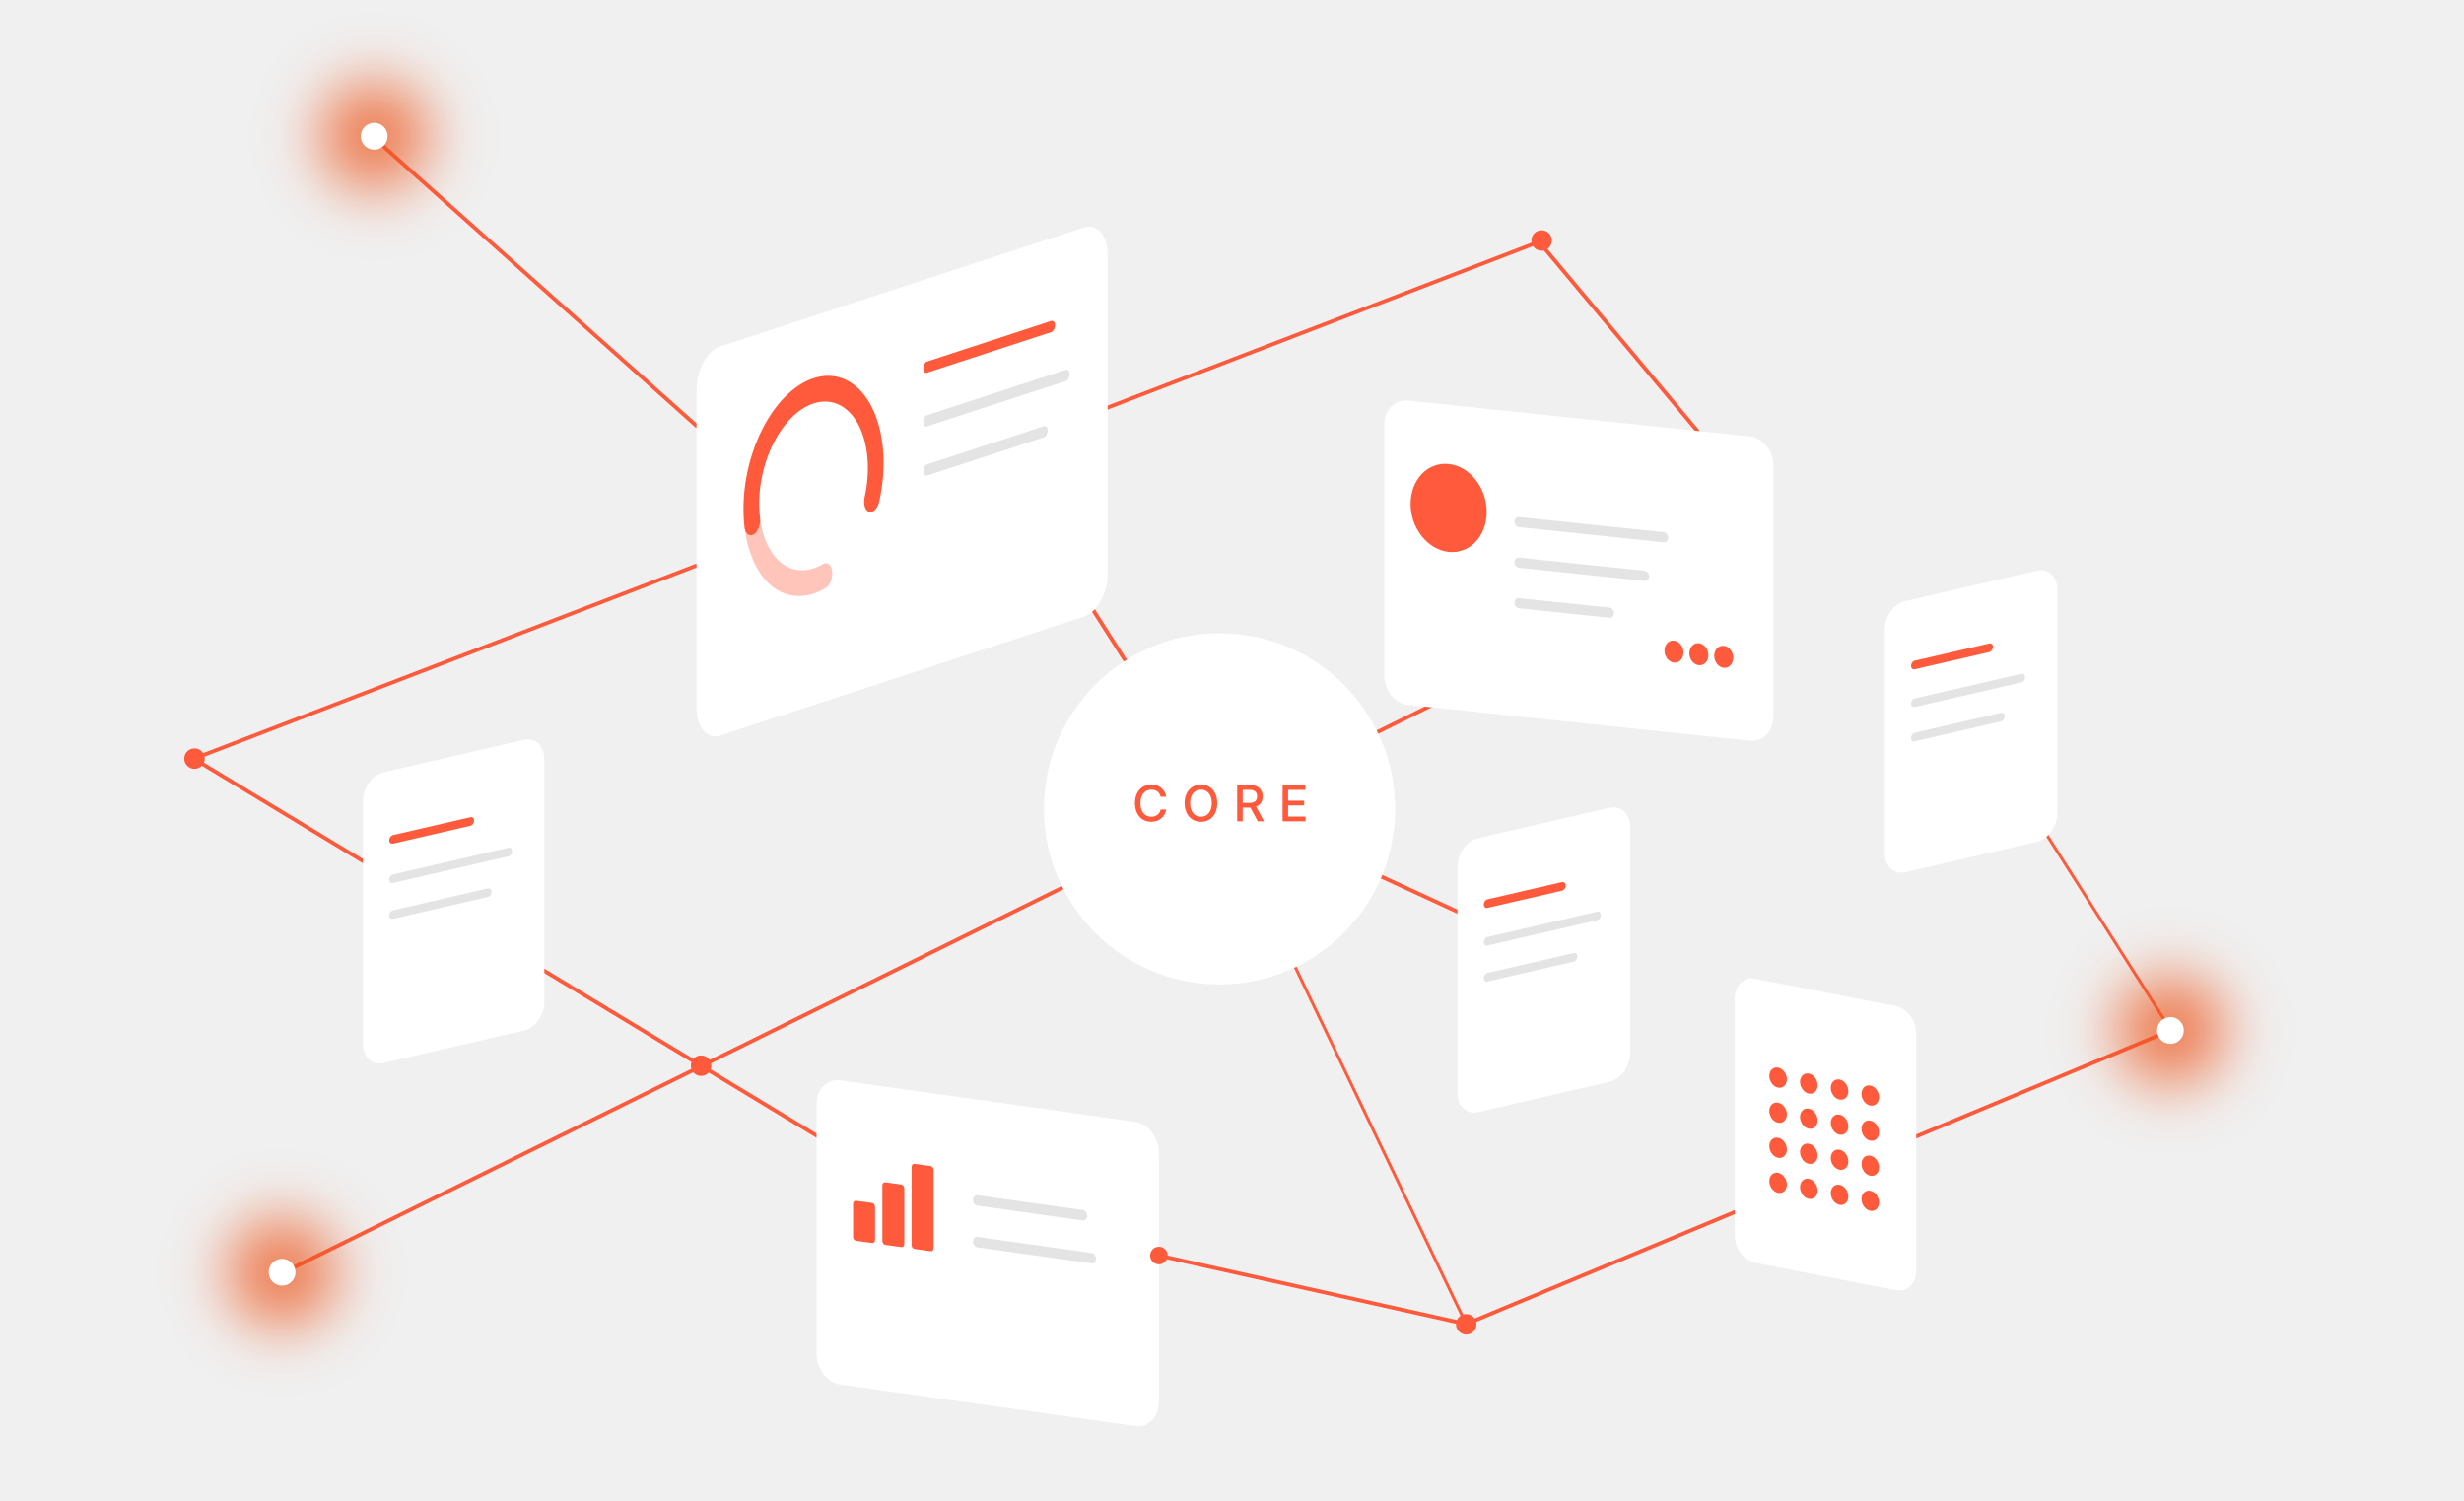
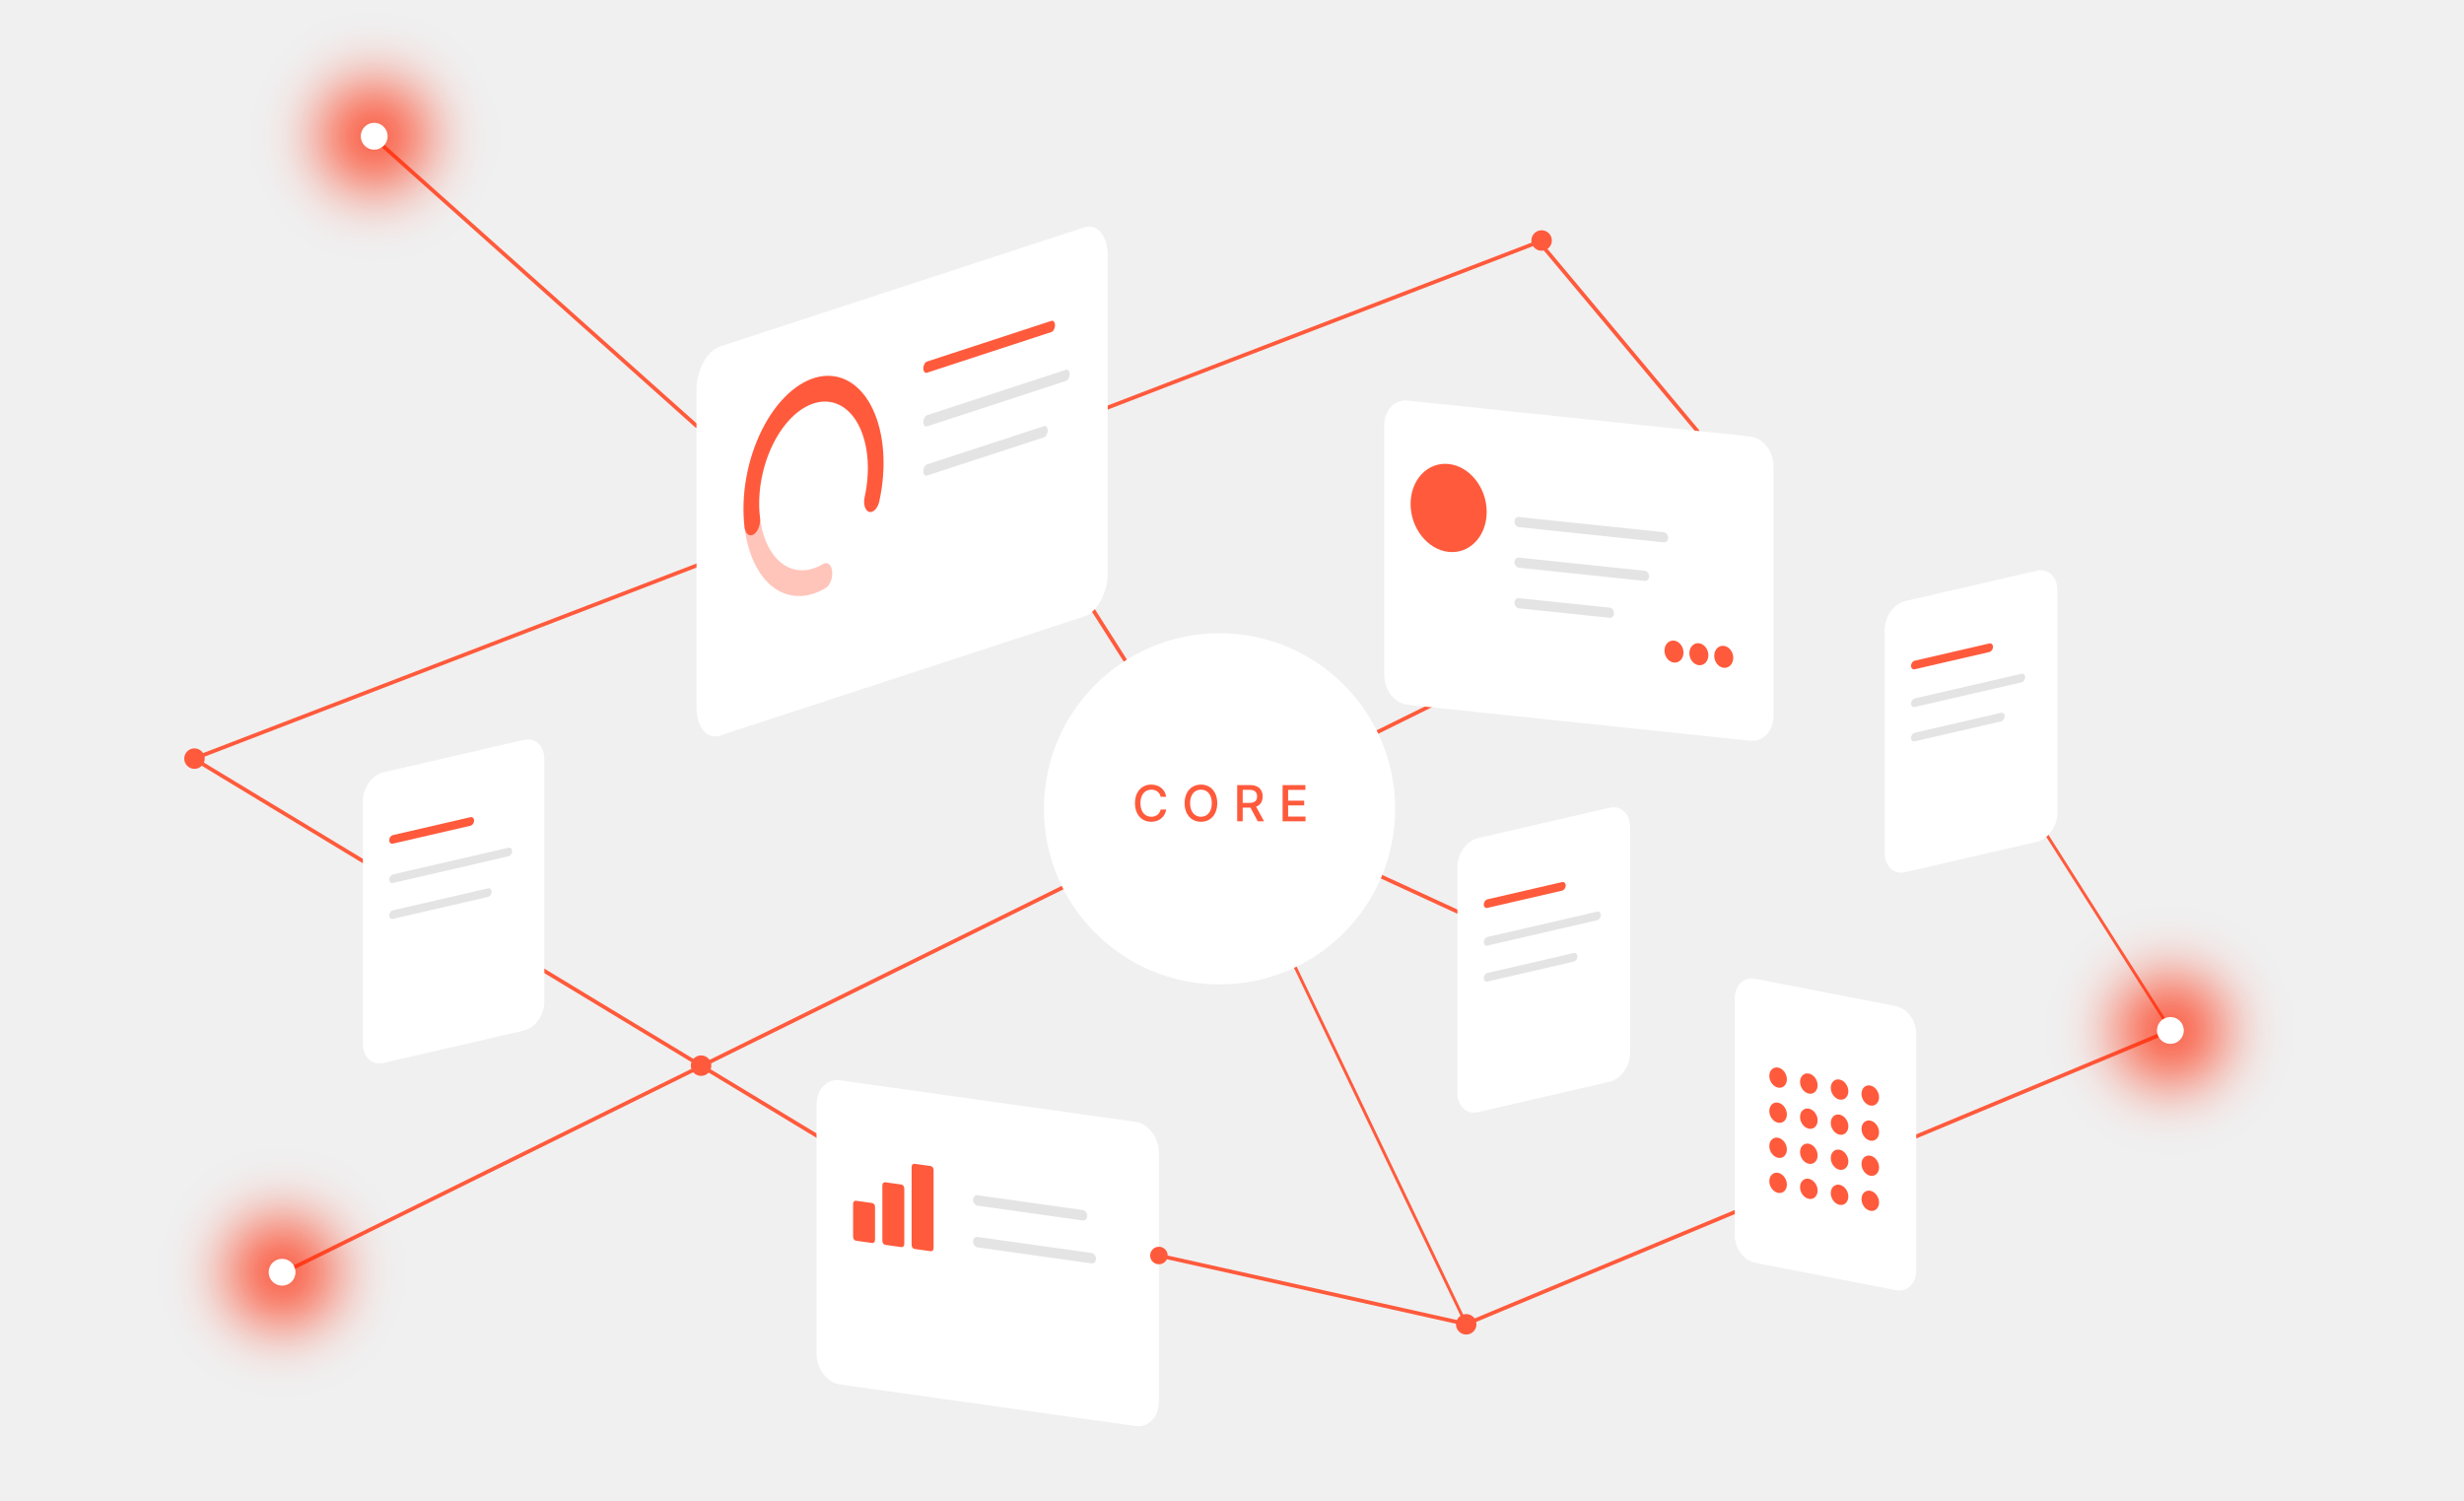
<svg xmlns="http://www.w3.org/2000/svg" class="dg" viewBox="0 0 642 391" fill="none" aria-hidden="true">
  <g class="dg-solid" transform="translate(50.500 35.500) scale(1 1)">
    <g id="Connectors Solid">
      <path class="dg-line" id="s n1-donut" d="M47 0.5L130.98 75.471" stroke="#FF5A3C" stroke-linecap="round" />
      <path class="dg-line" id="s donut-core" d="M216.382 95.296L242.536 136.358" stroke="#FF5A3C" stroke-linecap="round" />
      <path class="dg-line" id="s n2-avatar" d="M350.5 27.5L391.761 76.805" stroke="#FF5A3C" stroke-linecap="round" />
      <path class="dg-line" id="s doc right-n6" d="M464 152.5L515.5 233.5" stroke="#FF5A3C" stroke-width="0.763" stroke-linecap="round" />
      <path class="dg-line" id="s core-doc mid" d="M309.219 192.822L353 213" stroke="#FF5A3C" stroke-linecap="round" />
      <path class="dg-line" id="s core-n9" d="M286.877 216.27L331.5 309.5" stroke="#FF5A3C" stroke-width="0.763" stroke-linecap="round" />
      <path class="dg-line" id="s n9-grid" d="M331.5 309.5L515 233" stroke="#FF5A3C" stroke-linecap="round" />
      <path class="dg-line" id="s n5-doc left" d="M209.5 289L0.5 162.5" stroke="#FF5A3C" stroke-linecap="round" />
    </g>
  </g>
  <g class="dg-dashed" transform="translate(50.500 62.500) scale(1 1)">
    <g id="Connectors Dashed">
      <path class="dg-line dg-line--dash" id="dash n2-n4" d="M350.5 0.5L0.5 135" stroke="#FF5A3C" stroke-linecap="round" />
      <path class="dg-line dg-line--dash" id="dash n7-n5" d="M23.5 269L361.5 102" stroke="#FF5A3C" stroke-linecap="round" />
      <path class="dg-line dg-line--dash" id="dash bar card-n9" d="M251.458 264.645L331.5 282.5" stroke="#FF5A3C" stroke-linecap="round" />
    </g>
  </g>
  <g class="dg-card" transform="translate(181.480 92.289) skewY(-18.11) scale(0.95047 1.52808)">
    <g id="Card Donut">
      <path id="Vector" d="M106.299 0L6.418 0C2.874 0 0 2.731 0 6.1V60.239C0 63.608 2.874 66.339 6.418 66.339H106.299C109.843 66.339 112.717 63.608 112.717 60.239V6.1C112.717 2.731 109.843 0 106.299 0Z" fill="white" />
      <path id="donut tail" opacity="0.35" d="M35.059 44.952C32.851 45.325 30.588 45.28 28.399 44.821C26.21 44.361 24.137 43.496 22.3 42.274C20.463 41.052 18.898 39.498 17.694 37.7C16.49 35.903 15.671 33.897 15.283 31.798" stroke="#FF5A3C" stroke-width="4.302" stroke-linecap="round" />
      <path id="donut arc" d="M15.284 31.797C14.828 29.35 14.971 26.836 15.701 24.45C16.432 22.064 17.73 19.869 19.495 18.036C21.26 16.202 23.445 14.78 25.882 13.877C28.318 12.975 30.94 12.618 33.545 12.833C36.15 13.048 38.668 13.829 40.904 15.117C43.141 16.404 45.035 18.164 46.442 20.259C47.848 22.354 48.729 24.728 49.016 27.198C49.303 29.669 48.988 32.168 48.096 34.504" stroke="#FF5A3C" stroke-width="4.302" stroke-linecap="round" />
      <path id="Vector_2" d="M97.273 14.107H63.178C62.624 14.107 62.175 14.534 62.175 15.06C62.175 15.586 62.624 16.013 63.178 16.013H97.273C97.827 16.013 98.276 15.586 98.276 15.06C98.276 14.534 97.827 14.107 97.273 14.107Z" fill="#FF5A3C" />
      <path id="Vector_3" d="M101.285 23.257L63.178 23.257C62.624 23.257 62.175 23.684 62.175 24.21C62.175 24.737 62.624 25.163 63.178 25.163L101.285 25.163C101.839 25.163 102.288 24.737 102.288 24.21C102.288 23.684 101.839 23.257 101.285 23.257Z" fill="#E4E4E4" />
      <path id="Vector_4" d="M95.268 31.646H63.178C62.624 31.646 62.175 32.073 62.175 32.599C62.175 33.125 62.624 33.552 63.178 33.552H95.268C95.822 33.552 96.271 33.125 96.271 32.599C96.271 32.073 95.822 31.646 95.268 31.646Z" fill="#E4E4E4" />
    </g>
  </g>
  <g class="dg-card" transform="translate(360.671 103.728) skewY(5.99) scale(0.99453 1.15516)">
    <g id="Card Avatar">
      <path id="Vector" d="M95.839 0L6.134 0C2.746 0 2.11376e-06 2.731 2.11376e-06 6.1V62.527C2.11376e-06 65.896 2.746 68.627 6.134 68.627H95.839C99.226 68.627 101.973 65.896 101.973 62.527V6.1C101.973 2.731 99.226 0 95.839 0Z" fill="white" />
      <path id="Vector_2" d="M16.868 33.17C22.373 33.17 26.835 28.732 26.835 23.258C26.835 17.783 22.373 13.345 16.868 13.345C11.364 13.345 6.901 17.783 6.901 23.258C6.901 28.732 11.364 33.17 16.868 33.17Z" fill="#FF5A3C" />
      <path id="Vector_3" d="M73.221 23.638H35.269C34.634 23.638 34.119 24.15 34.119 24.782C34.119 25.414 34.634 25.926 35.269 25.926H73.221C73.857 25.926 74.371 25.414 74.371 24.782C74.371 24.15 73.857 23.638 73.221 23.638Z" fill="#E4E4E4" />
      <path id="Vector_4" d="M68.238 32.788H35.269C34.634 32.788 34.119 33.301 34.119 33.932C34.119 34.564 34.634 35.076 35.269 35.076H68.238C68.873 35.076 69.388 34.564 69.388 33.932C69.388 33.301 68.873 32.788 68.238 32.788Z" fill="#E4E4E4" />
      <path id="Vector_5" d="M59.037 41.938H35.269C34.634 41.938 34.119 42.45 34.119 43.082C34.119 43.714 34.634 44.226 35.269 44.226H59.037C59.672 44.226 60.187 43.714 60.187 43.082C60.187 42.45 59.672 41.938 59.037 41.938Z" fill="#E4E4E4" />
      <path id="Vector_6" d="M75.905 52.805C77.281 52.805 78.396 51.696 78.396 50.327C78.396 48.958 77.281 47.849 75.905 47.849C74.528 47.849 73.413 48.958 73.413 50.327C73.413 51.696 74.528 52.805 75.905 52.805Z" fill="#FF5A3C" />
      <path id="Vector_7" d="M82.422 52.805C83.798 52.805 84.914 51.695 84.914 50.327C84.914 48.958 83.798 47.849 82.422 47.849C81.046 47.849 79.93 48.958 79.93 50.327C79.93 51.695 81.046 52.805 82.422 52.805Z" fill="#FF5A3C" />
      <path id="Vector_8" d="M88.939 52.805C90.315 52.805 91.431 51.696 91.431 50.327C91.431 48.958 90.315 47.849 88.939 47.849C87.563 47.849 86.447 48.958 86.447 50.327C86.447 51.696 87.563 52.805 88.939 52.805Z" fill="#FF5A3C" />
    </g>
  </g>
  <g class="dg-card" transform="translate(491.062 157.866) skewY(-13.01) scale(0.97435 1.17251)">
    <g id="Card Doc Right">
      <path id="Vector" d="M40.695 0H5.478C2.453 0 0 2.39 0 5.338V54.901C0 57.849 2.453 60.239 5.478 60.239H40.695C43.721 60.239 46.173 57.849 46.173 54.901V5.338C46.173 2.39 43.721 0 40.695 0Z" fill="white" />
      <path id="Vector_2" d="M27.978 13.726H8.022C7.481 13.726 7.044 14.153 7.044 14.679C7.044 15.206 7.481 15.632 8.022 15.632H27.978C28.518 15.632 28.956 15.206 28.956 14.679C28.956 14.153 28.518 13.726 27.978 13.726Z" fill="#FF5A3C" />
      <path id="Vector_3" d="M36.587 22.114H8.022C7.482 22.114 7.044 22.54 7.044 23.067C7.044 23.593 7.482 24.02 8.022 24.02H36.587C37.127 24.02 37.565 23.593 37.565 23.067C37.565 22.54 37.127 22.114 36.587 22.114Z" fill="#E4E4E4" />
      <path id="Vector_4" d="M31.108 29.74H8.022C7.481 29.74 7.044 30.166 7.044 30.693C7.044 31.219 7.481 31.646 8.022 31.646H31.108C31.649 31.646 32.087 31.219 32.087 30.693C32.087 30.166 31.649 29.74 31.108 29.74Z" fill="#E4E4E4" />
    </g>
  </g>
  <g class="dg-card" transform="translate(94.552 202.474) skewY(-13.01) scale(0.97434 1.1685)">
    <g id="Card Doc Left">
      <path id="Vector" d="M43.043 0H5.478C2.453 0 0 2.39 0 5.338V59.477C0 62.424 2.453 64.814 5.478 64.814H43.043C46.069 64.814 48.521 62.424 48.521 59.477V5.338C48.521 2.39 46.069 0 43.043 0Z" fill="white" />
      <path id="Vector_2" d="M28.761 14.489H8.022C7.482 14.489 7.044 14.915 7.044 15.442C7.044 15.968 7.482 16.395 8.022 16.395H28.761C29.301 16.395 29.739 15.968 29.739 15.442C29.739 14.915 29.301 14.489 28.761 14.489Z" fill="#FF5A3C" />
      <path id="Vector_3" d="M38.935 23.258H8.022C7.482 23.258 7.044 23.685 7.044 24.211C7.044 24.738 7.482 25.165 8.022 25.165H38.935C39.475 25.165 39.913 24.738 39.913 24.211C39.913 23.685 39.475 23.258 38.935 23.258Z" fill="#E4E4E4" />
      <path id="Vector_4" d="M33.457 31.264H8.022C7.482 31.264 7.044 31.691 7.044 32.217C7.044 32.744 7.482 33.17 8.022 33.17H33.457C33.997 33.17 34.435 32.744 34.435 32.217C34.435 31.691 33.997 31.264 33.457 31.264Z" fill="#E4E4E4" />
    </g>
  </g>
  <g class="dg-card" transform="translate(379.734 219.629) skewY(-13.01) scale(0.97435 1.17036)">
    <g id="Card Doc Mid">
      <path id="Vector" d="M40.695 7.88879e-05H5.478C2.453 7.88879e-05 6.59394e-05 2.39 6.59394e-05 5.338V55.664C6.59394e-05 58.612 2.453 61.002 5.478 61.002H40.695C43.721 61.002 46.173 58.612 46.173 55.664V5.338C46.173 2.39 43.721 7.88879e-05 40.695 7.88879e-05Z" fill="white" />
      <path id="Vector_2" d="M27.979 14.107H8.022C7.482 14.107 7.044 14.534 7.044 15.06C7.044 15.586 7.482 16.013 8.022 16.013H27.979C28.519 16.013 28.957 15.586 28.957 15.06C28.957 14.534 28.519 14.107 27.979 14.107Z" fill="#FF5A3C" />
      <path id="Vector_3" d="M37.37 22.495H8.022C7.482 22.495 7.044 22.922 7.044 23.448C7.044 23.974 7.482 24.401 8.022 24.401H37.37C37.91 24.401 38.348 23.974 38.348 23.448C38.348 22.922 37.91 22.495 37.37 22.495Z" fill="#E4E4E4" />
      <path id="Vector_4" d="M31.109 30.501H8.022C7.482 30.501 7.044 30.927 7.044 31.454C7.044 31.98 7.482 32.407 8.022 32.407H31.109C31.649 32.407 32.087 31.98 32.087 31.454C32.087 30.927 31.649 30.501 31.109 30.501Z" fill="#E4E4E4" />
    </g>
  </g>
  <g class="dg-card" transform="translate(212.743 280.631) skewY(8.0) scale(0.99027 1.18787)">
    <g id="Card Bar Chart">
      <path id="Vector" d="M83.931 4.79046e-05L6.16 4.79046e-05C2.758 4.79046e-05 0 2.731 0 6.1V60.62C0 63.989 2.758 66.721 6.16 66.721H83.931C87.333 66.721 90.091 63.989 90.091 60.62V6.1C90.091 2.731 87.333 4.79046e-05 83.931 4.79046e-05Z" fill="white" />
      <path id="Vector_2" d="M14.63 25.924H10.395C9.97 25.924 9.625 26.266 9.625 26.687V33.931C9.625 34.352 9.97 34.694 10.395 34.694H14.63C15.055 34.694 15.4 34.352 15.4 33.931V26.687C15.4 26.266 15.055 25.924 14.63 25.924Z" fill="#FF5A3C" />
      <path id="Vector_3" d="M22.33 20.969H18.095C17.669 20.969 17.325 21.311 17.325 21.732V33.932C17.325 34.353 17.669 34.695 18.095 34.695H22.33C22.755 34.695 23.1 34.353 23.1 33.932V21.732C23.1 21.311 22.755 20.969 22.33 20.969Z" fill="#FF5A3C" />
      <path id="Vector_4" d="M30.03 16.012H25.795C25.37 16.012 25.025 16.354 25.025 16.775V33.931C25.025 34.353 25.37 34.694 25.795 34.694H30.03C30.456 34.694 30.8 34.353 30.8 33.931V16.775C30.8 16.354 30.456 16.012 30.03 16.012Z" fill="#FF5A3C" />
      <path id="Vector_5" d="M70.071 20.969H42.35C41.713 20.969 41.196 21.481 41.196 22.112C41.196 22.744 41.713 23.256 42.35 23.256H70.071C70.709 23.256 71.226 22.744 71.226 22.112C71.226 21.481 70.709 20.969 70.071 20.969Z" fill="#E4E4E4" />
      <path id="Vector_6" d="M72.381 30.119H42.351C41.713 30.119 41.196 30.631 41.196 31.263C41.196 31.894 41.713 32.407 42.351 32.407H72.381C73.019 32.407 73.536 31.894 73.536 31.263C73.536 30.631 73.019 30.119 72.381 30.119Z" fill="#E4E4E4" />
    </g>
  </g>
  <g class="dg-card" transform="translate(452.000 253.999) skewY(11.0) scale(0.98162 1.1418)">
    <g id="Card Dot Grid">
      <path id="Vector" d="M42.724 0L5.438 0C2.434 0 2.69517e-05 2.39 2.69517e-05 5.338V59.477C2.69517e-05 62.425 2.434 64.814 5.438 64.814H42.724C45.727 64.814 48.161 62.425 48.161 59.477V5.338C48.161 2.39 45.727 0 42.724 0Z" fill="white" />
      <path id="Vector_2" d="M11.499 23.826C12.786 23.826 13.829 22.801 13.829 21.538C13.829 20.275 12.786 19.25 11.499 19.25C10.212 19.25 9.168 20.275 9.168 21.538C9.168 22.801 10.212 23.826 11.499 23.826Z" fill="#FF5A3C" />
      <path id="Vector_3" d="M19.655 23.825C20.942 23.825 21.985 22.801 21.985 21.537C21.985 20.274 20.942 19.25 19.655 19.25C18.368 19.25 17.325 20.274 17.325 21.537C17.325 22.801 18.368 23.825 19.655 23.825Z" fill="#FF5A3C" />
      <path id="Vector_4" d="M27.811 23.826C29.098 23.826 30.142 22.802 30.142 21.538C30.142 20.275 29.098 19.251 27.811 19.251C26.524 19.251 25.481 20.275 25.481 21.538C25.481 22.802 26.524 23.826 27.811 23.826Z" fill="#FF5A3C" />
      <path id="Vector_5" d="M35.968 23.826C37.255 23.826 38.298 22.802 38.298 21.539C38.298 20.275 37.255 19.251 35.968 19.251C34.681 19.251 33.637 20.275 33.637 21.539C33.637 22.802 34.681 23.826 35.968 23.826Z" fill="#FF5A3C" />
      <path id="Vector_6" d="M11.499 31.832C12.786 31.832 13.829 30.808 13.829 29.545C13.829 28.281 12.786 27.257 11.499 27.257C10.212 27.257 9.168 28.281 9.168 29.545C9.168 30.808 10.212 31.832 11.499 31.832Z" fill="#FF5A3C" />
      <path id="Vector_7" d="M19.655 31.832C20.942 31.832 21.985 30.807 21.985 29.544C21.985 28.281 20.942 27.256 19.655 27.256C18.368 27.256 17.325 28.281 17.325 29.544C17.325 30.807 18.368 31.832 19.655 31.832Z" fill="#FF5A3C" />
      <path id="Vector_8" d="M27.811 31.832C29.098 31.832 30.142 30.808 30.142 29.544C30.142 28.281 29.098 27.257 27.811 27.257C26.524 27.257 25.481 28.281 25.481 29.544C25.481 30.808 26.524 31.832 27.811 31.832Z" fill="#FF5A3C" />
      <path id="Vector_9" d="M35.968 31.832C37.255 31.832 38.298 30.808 38.298 29.544C38.298 28.281 37.255 27.257 35.968 27.257C34.681 27.257 33.637 28.281 33.637 29.544C33.637 30.808 34.681 31.832 35.968 31.832Z" fill="#FF5A3C" />
      <path id="Vector_10" d="M11.499 39.838C12.786 39.838 13.829 38.814 13.829 37.551C13.829 36.287 12.786 35.263 11.499 35.263C10.212 35.263 9.168 36.287 9.168 37.551C9.168 38.814 10.212 39.838 11.499 39.838Z" fill="#FF5A3C" />
      <path id="Vector_11" d="M19.655 39.838C20.942 39.838 21.985 38.814 21.985 37.551C21.985 36.288 20.942 35.263 19.655 35.263C18.368 35.263 17.325 36.288 17.325 37.551C17.325 38.814 18.368 39.838 19.655 39.838Z" fill="#FF5A3C" />
      <path id="Vector_12" d="M27.811 39.839C29.098 39.839 30.142 38.814 30.142 37.551C30.142 36.288 29.098 35.264 27.811 35.264C26.524 35.264 25.481 36.288 25.481 37.551C25.481 38.814 26.524 39.839 27.811 39.839Z" fill="#FF5A3C" />
      <path id="Vector_13" d="M35.968 39.839C37.255 39.839 38.298 38.815 38.298 37.551C38.298 36.288 37.255 35.264 35.968 35.264C34.681 35.264 33.637 36.288 33.637 37.551C33.637 38.815 34.681 39.839 35.968 39.839Z" fill="#FF5A3C" />
      <path id="Vector_14" d="M11.499 47.845C12.786 47.845 13.829 46.821 13.829 45.557C13.829 44.294 12.786 43.27 11.499 43.27C10.212 43.27 9.168 44.294 9.168 45.557C9.168 46.821 10.212 47.845 11.499 47.845Z" fill="#FF5A3C" />
      <path id="Vector_15" d="M19.655 47.845C20.942 47.845 21.985 46.821 21.985 45.558C21.985 44.294 20.942 43.27 19.655 43.27C18.368 43.27 17.325 44.294 17.325 45.558C17.325 46.821 18.368 47.845 19.655 47.845Z" fill="#FF5A3C" />
      <path id="Vector_16" d="M27.811 47.844C29.098 47.844 30.142 46.82 30.142 45.557C30.142 44.294 29.098 43.269 27.811 43.269C26.524 43.269 25.481 44.294 25.481 45.557C25.481 46.82 26.524 47.844 27.811 47.844Z" fill="#FF5A3C" />
      <path id="Vector_17" d="M35.968 47.845C37.255 47.845 38.298 46.821 38.298 45.557C38.298 44.294 37.255 43.27 35.968 43.27C34.681 43.27 33.637 44.294 33.637 45.557C33.637 46.821 34.681 47.845 35.968 47.845Z" fill="#FF5A3C" />
    </g>
  </g>
  <g class="dg-node" transform="translate(48.000 195.000) scale(1 1)">
    <g id="node 5">
      <path id="Vector" d="M134.669 85.338C136.143 85.338 137.338 84.143 137.338 82.669C137.338 81.195 136.143 80 134.669 80C133.195 80 132 81.195 132 82.669C132 84.143 133.195 85.338 134.669 85.338Z" fill="#FF5A3C" />
      <path id="Vector_2" d="M2.669 5.338C4.143 5.338 5.338 4.143 5.338 2.669C5.338 1.195 4.143 0 2.669 0C1.195 0 0 1.195 0 2.669C0 4.143 1.195 5.338 2.669 5.338Z" fill="#FF5A3C" />
    </g>
  </g>
  <g class="dg-node" transform="translate(379.353 60.000) scale(1.00002 1)">
    <g id="node 9">
      <path id="Vector" d="M2.669 287.733C4.143 287.733 5.338 286.538 5.338 285.064C5.338 283.59 4.143 282.396 2.669 282.396C1.195 282.396 0 283.59 0 285.064C0 286.538 1.195 287.733 2.669 287.733Z" fill="#FF5A3C" />
      <path id="Vector_2" d="M22.316 5.338C23.79 5.338 24.985 4.143 24.985 2.669C24.985 1.195 23.79 0 22.316 0C20.842 0 19.647 1.195 19.647 2.669C19.647 4.143 20.842 5.338 22.316 5.338Z" fill="#FF5A3C" />
    </g>
  </g>
  <g class="dg-ring" transform="translate(63.550 1.550) scale(1 1)">
    <g id="Group 122">
      <g id="Halo 2030" filter="url(#filter0_f_0_8)">
        <circle cx="33.949" cy="33.949" r="21.5" fill="url(#paint0_radial_0_8)" />
      </g>
      <path id="Vector" d="M33.949 37.449C35.882 37.449 37.449 35.882 37.449 33.949C37.449 32.016 35.882 30.449 33.949 30.449C32.016 30.449 30.449 32.016 30.449 33.949C30.449 35.882 32.016 37.449 33.949 37.449Z" fill="white" />
    </g>
    <defs>
      <filter id="filter0_f_0_8" x="0" y="0" width="67.898" height="67.898" filterUnits="userSpaceOnUse" color-interpolation-filters="sRGB">
        <feFlood flood-opacity="0" result="BackgroundImageFix" />
        <feBlend mode="normal" in="SourceGraphic" in2="BackgroundImageFix" result="shape" />
        <feGaussianBlur stdDeviation="6.225" result="effect1_foregroundBlur_0_8" />
      </filter>
      <radialGradient id="paint0_radial_0_8" cx="0" cy="0" r="1" gradientUnits="userSpaceOnUse" gradientTransform="translate(33.9491 33.9491) scale(21.5)">
-         <stop stop-color="#ED551B" />
-         <stop offset="1" stop-color="#ED551B" stop-opacity="0" />
+         <stop stop-color="#FF2400" />
+         <stop offset="1" stop-color="#FF2400" stop-opacity="0" />
      </radialGradient>
    </defs>
  </g>
  <g class="dg-ring" transform="translate(39.550 297.550) scale(1 1)">
    <g id="Group 122">
      <g id="Halo 2030" filter="url(#filter0_f_0_8)">
        <circle cx="33.949" cy="33.949" r="21.5" fill="url(#paint0_radial_0_8)" />
      </g>
      <path id="Vector" d="M33.949 37.449C35.882 37.449 37.449 35.882 37.449 33.949C37.449 32.016 35.882 30.449 33.949 30.449C32.016 30.449 30.449 32.016 30.449 33.949C30.449 35.882 32.016 37.449 33.949 37.449Z" fill="white" />
    </g>
    <defs>
      <filter id="filter0_f_0_8" x="0" y="0" width="67.898" height="67.898" filterUnits="userSpaceOnUse" color-interpolation-filters="sRGB">
        <feFlood flood-opacity="0" result="BackgroundImageFix" />
        <feBlend mode="normal" in="SourceGraphic" in2="BackgroundImageFix" result="shape" />
        <feGaussianBlur stdDeviation="6.225" result="effect1_foregroundBlur_0_8" />
      </filter>
      <radialGradient id="paint0_radial_0_8" cx="0" cy="0" r="1" gradientUnits="userSpaceOnUse" gradientTransform="translate(33.9491 33.9491) scale(21.5)">
-         <stop stop-color="#ED551B" />
-         <stop offset="1" stop-color="#ED551B" stop-opacity="0" />
+         <stop stop-color="#FF2400" />
+         <stop offset="1" stop-color="#FF2400" stop-opacity="0" />
      </radialGradient>
    </defs>
  </g>
  <g class="dg-ring" transform="translate(531.550 234.550) scale(1 1)">
    <g id="Group 122">
      <g id="Halo 2030" filter="url(#filter0_f_0_8)">
        <circle cx="33.949" cy="33.949" r="21.5" fill="url(#paint0_radial_0_8)" />
      </g>
      <path id="Vector" d="M33.949 37.449C35.882 37.449 37.449 35.882 37.449 33.949C37.449 32.016 35.882 30.449 33.949 30.449C32.016 30.449 30.449 32.016 30.449 33.949C30.449 35.882 32.016 37.449 33.949 37.449Z" fill="white" />
    </g>
    <defs>
      <filter id="filter0_f_0_8" x="0" y="0" width="67.898" height="67.898" filterUnits="userSpaceOnUse" color-interpolation-filters="sRGB">
        <feFlood flood-opacity="0" result="BackgroundImageFix" />
        <feBlend mode="normal" in="SourceGraphic" in2="BackgroundImageFix" result="shape" />
        <feGaussianBlur stdDeviation="6.225" result="effect1_foregroundBlur_0_8" />
      </filter>
      <radialGradient id="paint0_radial_0_8" cx="0" cy="0" r="1" gradientUnits="userSpaceOnUse" gradientTransform="translate(33.9491 33.9491) scale(21.5)">
-         <stop stop-color="#ED551B" />
-         <stop offset="1" stop-color="#ED551B" stop-opacity="0" />
+         <stop stop-color="#FF2400" />
+         <stop offset="1" stop-color="#FF2400" stop-opacity="0" />
      </radialGradient>
    </defs>
  </g>
  <g class="dg-node" transform="translate(299.670 324.857) scale(0.99997 0.99997)">
    <g id="Waypoints">
      <path id="Vector" d="M2.288 4.575C3.551 4.575 4.575 3.551 4.575 2.288C4.575 1.024 3.551 0 2.288 0C1.024 0 0 1.024 0 2.288C0 3.551 1.024 4.575 2.288 4.575Z" fill="#FF5A3C" />
    </g>
  </g>
  <g class="dg-core" transform="translate(272.000 165.000) scale(1 1)">
    <path id="Core Circle" d="M45.751 91.502C71.019 91.502 91.502 71.019 91.502 45.751C91.502 20.483 71.019 0 45.751 0C20.483 0 0 20.483 0 45.751C0 71.019 20.483 91.502 45.751 91.502Z" fill="white" />
  </g>
  <text class="dg-core-label" x="295" y="214" fill="#FF5A3C" font-family="Inter, sans-serif" font-weight="500" font-size="12.963" letter-spacing="3.431">CORE</text>
</svg>
